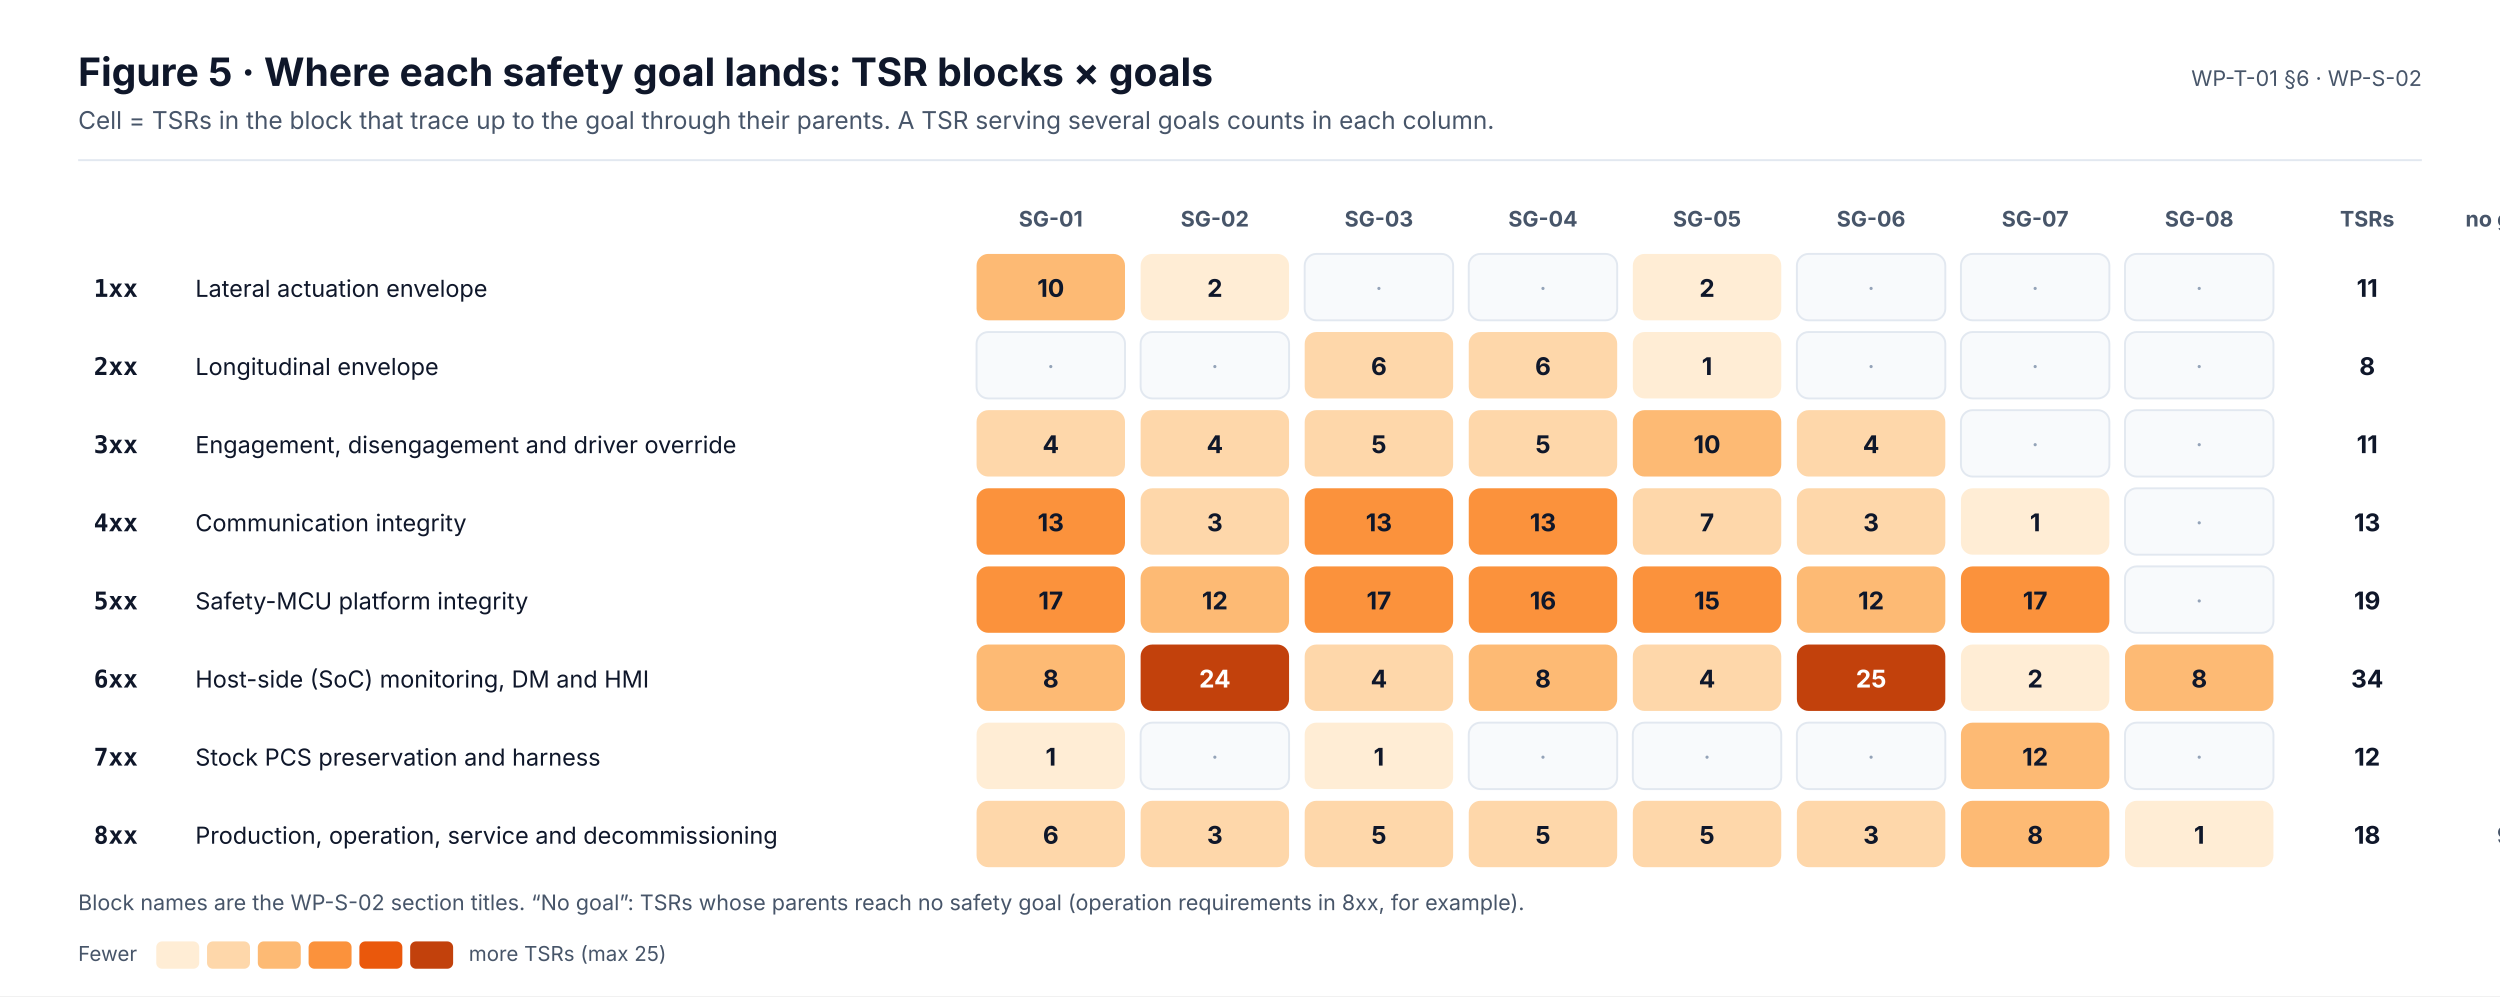
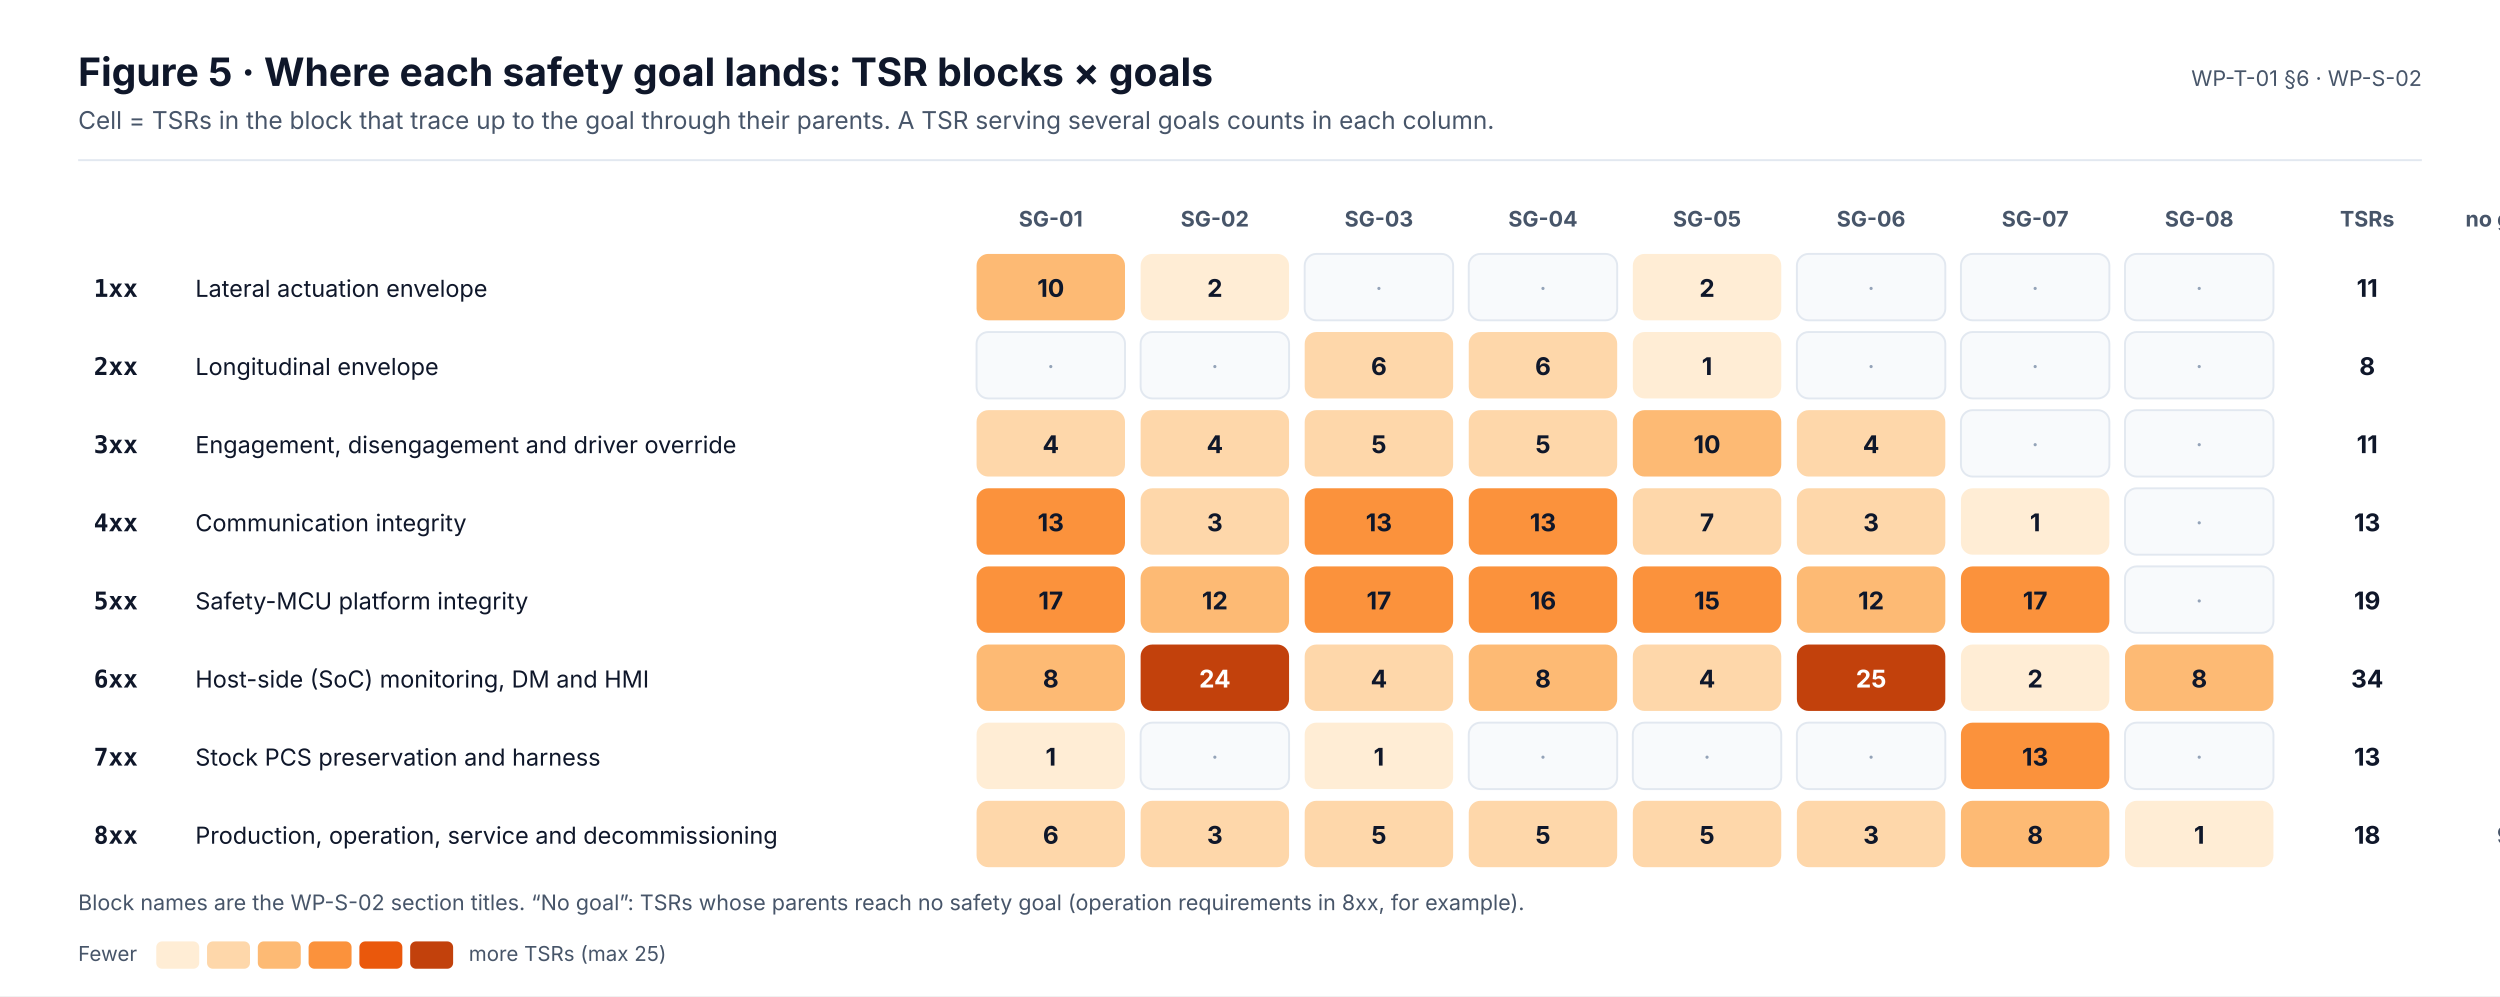
<svg xmlns="http://www.w3.org/2000/svg" width="1280" height="510" viewBox="0 0 1280 510" font-family="Inter, 'Segoe UI', Helvetica, Arial, sans-serif" role="img">
  <defs>
    <marker id="ink" viewBox="0 0 10 10" refX="9" refY="5" markerWidth="7" markerHeight="7" orient="auto-start-reverse">
      <path d="M0,0 L10,5 L0,10 z" fill="#0F172A" />
    </marker>
    <marker id="muted" viewBox="0 0 10 10" refX="9" refY="5" markerWidth="7" markerHeight="7" orient="auto-start-reverse">
      <path d="M0,0 L10,5 L0,10 z" fill="#475569" />
    </marker>
    <marker id="faint" viewBox="0 0 10 10" refX="9" refY="5" markerWidth="7" markerHeight="7" orient="auto-start-reverse">
      <path d="M0,0 L10,5 L0,10 z" fill="#94A3B8" />
    </marker>
    <marker id="safety" viewBox="0 0 10 10" refX="9" refY="5" markerWidth="7" markerHeight="7" orient="auto-start-reverse">
      <path d="M0,0 L10,5 L0,10 z" fill="#C2410C" />
    </marker>
    <marker id="sw" viewBox="0 0 10 10" refX="9" refY="5" markerWidth="7" markerHeight="7" orient="auto-start-reverse">
      <path d="M0,0 L10,5 L0,10 z" fill="#0F766E" />
    </marker>
    <marker id="hw" viewBox="0 0 10 10" refX="9" refY="5" markerWidth="7" markerHeight="7" orient="auto-start-reverse">
      <path d="M0,0 L10,5 L0,10 z" fill="#4F46E5" />
    </marker>
    <marker id="aou" viewBox="0 0 10 10" refX="9" refY="5" markerWidth="7" markerHeight="7" orient="auto-start-reverse">
      <path d="M0,0 L10,5 L0,10 z" fill="#D97706" />
    </marker>
    <marker id="red" viewBox="0 0 10 10" refX="9" refY="5" markerWidth="7" markerHeight="7" orient="auto-start-reverse">
      <path d="M0,0 L10,5 L0,10 z" fill="#D2553F" />
    </marker>
  </defs>
  <rect x="0" y="0" width="1280" height="510" rx="0" fill="#FFFFFF" stroke="none" stroke-width="0" />
  <text x="40" y="44" font-size="20" fill="#0F172A" font-weight="700">Figure 5 · Where each safety goal lands: TSR blocks × goals</text>
  <text x="40" y="66" font-size="12.5" fill="#475569">Cell = TSRs in the block that trace up to the goal through their parents. A TSR serving several goals counts in each column.</text>
  <text x="1240" y="44" font-size="11" fill="#475569" text-anchor="end">WP-T-01 §6 · WP-S-02</text>
  <line x1="40" y1="82" x2="1240" y2="82" stroke="#E2E8F0" stroke-width="1" />
  <text x="538" y="116" font-size="11" fill="#475569" font-weight="700" text-anchor="middle">SG-01</text>
  <text x="622" y="116" font-size="11" fill="#475569" font-weight="700" text-anchor="middle">SG-02</text>
  <text x="706" y="116" font-size="11" fill="#475569" font-weight="700" text-anchor="middle">SG-03</text>
  <text x="790" y="116" font-size="11" fill="#475569" font-weight="700" text-anchor="middle">SG-04</text>
  <text x="874" y="116" font-size="11" fill="#475569" font-weight="700" text-anchor="middle">SG-05</text>
  <text x="958" y="116" font-size="11" fill="#475569" font-weight="700" text-anchor="middle">SG-06</text>
  <text x="1042" y="116" font-size="11" fill="#475569" font-weight="700" text-anchor="middle">SG-07</text>
  <text x="1126" y="116" font-size="11" fill="#475569" font-weight="700" text-anchor="middle">SG-08</text>
  <text x="1212" y="116" font-size="11" fill="#475569" font-weight="700" text-anchor="middle">TSRs</text>
  <text x="1282" y="116" font-size="11" fill="#475569" font-weight="700" text-anchor="middle">no goal</text>
  <text x="48" y="152" font-size="12.5" fill="#0F172A" font-weight="700" font-family="'JetBrains Mono', 'SFMono-Regular', Menlo, Consolas, monospace">1xx</text>
  <text x="100" y="152" font-size="12" fill="#0F172A">Lateral actuation envelope</text>
  <rect x="500" y="130" width="76" height="34" rx="6" fill="#FDBA74" stroke="none" stroke-width="1" />
  <text x="538" y="152" font-size="12.5" fill="#0F172A" font-weight="700" text-anchor="middle">10</text>
  <rect x="584" y="130" width="76" height="34" rx="6" fill="#FFEDD5" stroke="none" stroke-width="1" />
  <text x="622" y="152" font-size="12.5" fill="#0F172A" font-weight="700" text-anchor="middle">2</text>
  <rect x="668" y="130" width="76" height="34" rx="6" fill="#F8FAFC" stroke="#E2E8F0" stroke-width="1" />
  <text x="706" y="152" font-size="12.5" fill="#94A3B8" text-anchor="middle">·</text>
  <rect x="752" y="130" width="76" height="34" rx="6" fill="#F8FAFC" stroke="#E2E8F0" stroke-width="1" />
  <text x="790" y="152" font-size="12.5" fill="#94A3B8" text-anchor="middle">·</text>
  <rect x="836" y="130" width="76" height="34" rx="6" fill="#FFEDD5" stroke="none" stroke-width="1" />
  <text x="874" y="152" font-size="12.5" fill="#0F172A" font-weight="700" text-anchor="middle">2</text>
  <rect x="920" y="130" width="76" height="34" rx="6" fill="#F8FAFC" stroke="#E2E8F0" stroke-width="1" />
  <text x="958" y="152" font-size="12.5" fill="#94A3B8" text-anchor="middle">·</text>
  <rect x="1004" y="130" width="76" height="34" rx="6" fill="#F8FAFC" stroke="#E2E8F0" stroke-width="1" />
  <text x="1042" y="152" font-size="12.5" fill="#94A3B8" text-anchor="middle">·</text>
  <rect x="1088" y="130" width="76" height="34" rx="6" fill="#F8FAFC" stroke="#E2E8F0" stroke-width="1" />
  <text x="1126" y="152" font-size="12.5" fill="#94A3B8" text-anchor="middle">·</text>
  <text x="1212" y="152" font-size="12.5" fill="#0F172A" font-weight="700" text-anchor="middle">11</text>
  <text x="1282" y="152" font-size="12" fill="#94A3B8" text-anchor="middle">·</text>
  <text x="48" y="192" font-size="12.5" fill="#0F172A" font-weight="700" font-family="'JetBrains Mono', 'SFMono-Regular', Menlo, Consolas, monospace">2xx</text>
  <text x="100" y="192" font-size="12" fill="#0F172A">Longitudinal envelope</text>
  <rect x="500" y="170" width="76" height="34" rx="6" fill="#F8FAFC" stroke="#E2E8F0" stroke-width="1" />
  <text x="538" y="192" font-size="12.5" fill="#94A3B8" text-anchor="middle">·</text>
  <rect x="584" y="170" width="76" height="34" rx="6" fill="#F8FAFC" stroke="#E2E8F0" stroke-width="1" />
  <text x="622" y="192" font-size="12.5" fill="#94A3B8" text-anchor="middle">·</text>
  <rect x="668" y="170" width="76" height="34" rx="6" fill="#FED7AA" stroke="none" stroke-width="1" />
  <text x="706" y="192" font-size="12.5" fill="#0F172A" font-weight="700" text-anchor="middle">6</text>
  <rect x="752" y="170" width="76" height="34" rx="6" fill="#FED7AA" stroke="none" stroke-width="1" />
  <text x="790" y="192" font-size="12.5" fill="#0F172A" font-weight="700" text-anchor="middle">6</text>
  <rect x="836" y="170" width="76" height="34" rx="6" fill="#FFEDD5" stroke="none" stroke-width="1" />
  <text x="874" y="192" font-size="12.5" fill="#0F172A" font-weight="700" text-anchor="middle">1</text>
  <rect x="920" y="170" width="76" height="34" rx="6" fill="#F8FAFC" stroke="#E2E8F0" stroke-width="1" />
  <text x="958" y="192" font-size="12.5" fill="#94A3B8" text-anchor="middle">·</text>
  <rect x="1004" y="170" width="76" height="34" rx="6" fill="#F8FAFC" stroke="#E2E8F0" stroke-width="1" />
  <text x="1042" y="192" font-size="12.5" fill="#94A3B8" text-anchor="middle">·</text>
  <rect x="1088" y="170" width="76" height="34" rx="6" fill="#F8FAFC" stroke="#E2E8F0" stroke-width="1" />
  <text x="1126" y="192" font-size="12.5" fill="#94A3B8" text-anchor="middle">·</text>
  <text x="1212" y="192" font-size="12.5" fill="#0F172A" font-weight="700" text-anchor="middle">8</text>
  <text x="1282" y="192" font-size="12" fill="#94A3B8" text-anchor="middle">·</text>
  <text x="48" y="232" font-size="12.5" fill="#0F172A" font-weight="700" font-family="'JetBrains Mono', 'SFMono-Regular', Menlo, Consolas, monospace">3xx</text>
  <text x="100" y="232" font-size="12" fill="#0F172A">Engagement, disengagement and driver override</text>
  <rect x="500" y="210" width="76" height="34" rx="6" fill="#FED7AA" stroke="none" stroke-width="1" />
  <text x="538" y="232" font-size="12.5" fill="#0F172A" font-weight="700" text-anchor="middle">4</text>
  <rect x="584" y="210" width="76" height="34" rx="6" fill="#FED7AA" stroke="none" stroke-width="1" />
  <text x="622" y="232" font-size="12.5" fill="#0F172A" font-weight="700" text-anchor="middle">4</text>
  <rect x="668" y="210" width="76" height="34" rx="6" fill="#FED7AA" stroke="none" stroke-width="1" />
  <text x="706" y="232" font-size="12.5" fill="#0F172A" font-weight="700" text-anchor="middle">5</text>
  <rect x="752" y="210" width="76" height="34" rx="6" fill="#FED7AA" stroke="none" stroke-width="1" />
  <text x="790" y="232" font-size="12.5" fill="#0F172A" font-weight="700" text-anchor="middle">5</text>
  <rect x="836" y="210" width="76" height="34" rx="6" fill="#FDBA74" stroke="none" stroke-width="1" />
  <text x="874" y="232" font-size="12.5" fill="#0F172A" font-weight="700" text-anchor="middle">10</text>
  <rect x="920" y="210" width="76" height="34" rx="6" fill="#FED7AA" stroke="none" stroke-width="1" />
  <text x="958" y="232" font-size="12.5" fill="#0F172A" font-weight="700" text-anchor="middle">4</text>
  <rect x="1004" y="210" width="76" height="34" rx="6" fill="#F8FAFC" stroke="#E2E8F0" stroke-width="1" />
  <text x="1042" y="232" font-size="12.5" fill="#94A3B8" text-anchor="middle">·</text>
  <rect x="1088" y="210" width="76" height="34" rx="6" fill="#F8FAFC" stroke="#E2E8F0" stroke-width="1" />
  <text x="1126" y="232" font-size="12.5" fill="#94A3B8" text-anchor="middle">·</text>
  <text x="1212" y="232" font-size="12.5" fill="#0F172A" font-weight="700" text-anchor="middle">11</text>
  <text x="1282" y="232" font-size="12" fill="#94A3B8" text-anchor="middle">·</text>
  <text x="48" y="272" font-size="12.5" fill="#0F172A" font-weight="700" font-family="'JetBrains Mono', 'SFMono-Regular', Menlo, Consolas, monospace">4xx</text>
  <text x="100" y="272" font-size="12" fill="#0F172A">Communication integrity</text>
  <rect x="500" y="250" width="76" height="34" rx="6" fill="#FB923C" stroke="none" stroke-width="1" />
  <text x="538" y="272" font-size="12.5" fill="#0F172A" font-weight="700" text-anchor="middle">13</text>
  <rect x="584" y="250" width="76" height="34" rx="6" fill="#FED7AA" stroke="none" stroke-width="1" />
  <text x="622" y="272" font-size="12.5" fill="#0F172A" font-weight="700" text-anchor="middle">3</text>
  <rect x="668" y="250" width="76" height="34" rx="6" fill="#FB923C" stroke="none" stroke-width="1" />
  <text x="706" y="272" font-size="12.5" fill="#0F172A" font-weight="700" text-anchor="middle">13</text>
  <rect x="752" y="250" width="76" height="34" rx="6" fill="#FB923C" stroke="none" stroke-width="1" />
  <text x="790" y="272" font-size="12.5" fill="#0F172A" font-weight="700" text-anchor="middle">13</text>
  <rect x="836" y="250" width="76" height="34" rx="6" fill="#FED7AA" stroke="none" stroke-width="1" />
  <text x="874" y="272" font-size="12.5" fill="#0F172A" font-weight="700" text-anchor="middle">7</text>
  <rect x="920" y="250" width="76" height="34" rx="6" fill="#FED7AA" stroke="none" stroke-width="1" />
  <text x="958" y="272" font-size="12.5" fill="#0F172A" font-weight="700" text-anchor="middle">3</text>
  <rect x="1004" y="250" width="76" height="34" rx="6" fill="#FFEDD5" stroke="none" stroke-width="1" />
  <text x="1042" y="272" font-size="12.5" fill="#0F172A" font-weight="700" text-anchor="middle">1</text>
  <rect x="1088" y="250" width="76" height="34" rx="6" fill="#F8FAFC" stroke="#E2E8F0" stroke-width="1" />
  <text x="1126" y="272" font-size="12.5" fill="#94A3B8" text-anchor="middle">·</text>
  <text x="1212" y="272" font-size="12.5" fill="#0F172A" font-weight="700" text-anchor="middle">13</text>
  <text x="1282" y="272" font-size="12" fill="#94A3B8" text-anchor="middle">·</text>
  <text x="48" y="312" font-size="12.5" fill="#0F172A" font-weight="700" font-family="'JetBrains Mono', 'SFMono-Regular', Menlo, Consolas, monospace">5xx</text>
  <text x="100" y="312" font-size="12" fill="#0F172A">Safety-MCU platform integrity</text>
  <rect x="500" y="290" width="76" height="34" rx="6" fill="#FB923C" stroke="none" stroke-width="1" />
  <text x="538" y="312" font-size="12.5" fill="#0F172A" font-weight="700" text-anchor="middle">17</text>
  <rect x="584" y="290" width="76" height="34" rx="6" fill="#FDBA74" stroke="none" stroke-width="1" />
  <text x="622" y="312" font-size="12.5" fill="#0F172A" font-weight="700" text-anchor="middle">12</text>
  <rect x="668" y="290" width="76" height="34" rx="6" fill="#FB923C" stroke="none" stroke-width="1" />
  <text x="706" y="312" font-size="12.5" fill="#0F172A" font-weight="700" text-anchor="middle">17</text>
  <rect x="752" y="290" width="76" height="34" rx="6" fill="#FB923C" stroke="none" stroke-width="1" />
  <text x="790" y="312" font-size="12.5" fill="#0F172A" font-weight="700" text-anchor="middle">16</text>
  <rect x="836" y="290" width="76" height="34" rx="6" fill="#FB923C" stroke="none" stroke-width="1" />
  <text x="874" y="312" font-size="12.5" fill="#0F172A" font-weight="700" text-anchor="middle">15</text>
  <rect x="920" y="290" width="76" height="34" rx="6" fill="#FDBA74" stroke="none" stroke-width="1" />
  <text x="958" y="312" font-size="12.5" fill="#0F172A" font-weight="700" text-anchor="middle">12</text>
  <rect x="1004" y="290" width="76" height="34" rx="6" fill="#FB923C" stroke="none" stroke-width="1" />
  <text x="1042" y="312" font-size="12.5" fill="#0F172A" font-weight="700" text-anchor="middle">17</text>
  <rect x="1088" y="290" width="76" height="34" rx="6" fill="#F8FAFC" stroke="#E2E8F0" stroke-width="1" />
  <text x="1126" y="312" font-size="12.5" fill="#94A3B8" text-anchor="middle">·</text>
  <text x="1212" y="312" font-size="12.5" fill="#0F172A" font-weight="700" text-anchor="middle">19</text>
  <text x="1282" y="312" font-size="12" fill="#94A3B8" text-anchor="middle">·</text>
  <text x="48" y="352" font-size="12.5" fill="#0F172A" font-weight="700" font-family="'JetBrains Mono', 'SFMono-Regular', Menlo, Consolas, monospace">6xx</text>
  <text x="100" y="352" font-size="12" fill="#0F172A">Host-side (SoC) monitoring, DM and HMI</text>
  <rect x="500" y="330" width="76" height="34" rx="6" fill="#FDBA74" stroke="none" stroke-width="1" />
  <text x="538" y="352" font-size="12.5" fill="#0F172A" font-weight="700" text-anchor="middle">8</text>
  <rect x="584" y="330" width="76" height="34" rx="6" fill="#C2410C" stroke="none" stroke-width="1" />
  <text x="622" y="352" font-size="12.5" fill="#FFFFFF" font-weight="700" text-anchor="middle">24</text>
  <rect x="668" y="330" width="76" height="34" rx="6" fill="#FED7AA" stroke="none" stroke-width="1" />
  <text x="706" y="352" font-size="12.5" fill="#0F172A" font-weight="700" text-anchor="middle">4</text>
  <rect x="752" y="330" width="76" height="34" rx="6" fill="#FDBA74" stroke="none" stroke-width="1" />
  <text x="790" y="352" font-size="12.5" fill="#0F172A" font-weight="700" text-anchor="middle">8</text>
  <rect x="836" y="330" width="76" height="34" rx="6" fill="#FED7AA" stroke="none" stroke-width="1" />
  <text x="874" y="352" font-size="12.5" fill="#0F172A" font-weight="700" text-anchor="middle">4</text>
  <rect x="920" y="330" width="76" height="34" rx="6" fill="#C2410C" stroke="none" stroke-width="1" />
  <text x="958" y="352" font-size="12.5" fill="#FFFFFF" font-weight="700" text-anchor="middle">25</text>
  <rect x="1004" y="330" width="76" height="34" rx="6" fill="#FFEDD5" stroke="none" stroke-width="1" />
  <text x="1042" y="352" font-size="12.5" fill="#0F172A" font-weight="700" text-anchor="middle">2</text>
  <rect x="1088" y="330" width="76" height="34" rx="6" fill="#FDBA74" stroke="none" stroke-width="1" />
  <text x="1126" y="352" font-size="12.5" fill="#0F172A" font-weight="700" text-anchor="middle">8</text>
  <text x="1212" y="352" font-size="12.5" fill="#0F172A" font-weight="700" text-anchor="middle">34</text>
  <text x="1282" y="352" font-size="12" fill="#94A3B8" text-anchor="middle">·</text>
  <text x="48" y="392" font-size="12.5" fill="#0F172A" font-weight="700" font-family="'JetBrains Mono', 'SFMono-Regular', Menlo, Consolas, monospace">7xx</text>
  <text x="100" y="392" font-size="12" fill="#0F172A">Stock PCS preservation and harness</text>
  <rect x="500" y="370" width="76" height="34" rx="6" fill="#FFEDD5" stroke="none" stroke-width="1" />
  <text x="538" y="392" font-size="12.5" fill="#0F172A" font-weight="700" text-anchor="middle">1</text>
  <rect x="584" y="370" width="76" height="34" rx="6" fill="#F8FAFC" stroke="#E2E8F0" stroke-width="1" />
  <text x="622" y="392" font-size="12.5" fill="#94A3B8" text-anchor="middle">·</text>
  <rect x="668" y="370" width="76" height="34" rx="6" fill="#FFEDD5" stroke="none" stroke-width="1" />
  <text x="706" y="392" font-size="12.5" fill="#0F172A" font-weight="700" text-anchor="middle">1</text>
  <rect x="752" y="370" width="76" height="34" rx="6" fill="#F8FAFC" stroke="#E2E8F0" stroke-width="1" />
  <text x="790" y="392" font-size="12.5" fill="#94A3B8" text-anchor="middle">·</text>
  <rect x="836" y="370" width="76" height="34" rx="6" fill="#F8FAFC" stroke="#E2E8F0" stroke-width="1" />
  <text x="874" y="392" font-size="12.5" fill="#94A3B8" text-anchor="middle">·</text>
  <rect x="920" y="370" width="76" height="34" rx="6" fill="#F8FAFC" stroke="#E2E8F0" stroke-width="1" />
  <text x="958" y="392" font-size="12.5" fill="#94A3B8" text-anchor="middle">·</text>
-   <rect x="1004" y="370" width="76" height="34" rx="6" fill="#FDBA74" stroke="none" stroke-width="1" />
-   <text x="1042" y="392" font-size="12.5" fill="#0F172A" font-weight="700" text-anchor="middle">12</text>
+   <rect x="1004" y="370" width="76" height="34" rx="6" fill="#FB923C" stroke="none" stroke-width="1" />
+   <text x="1042" y="392" font-size="12.5" fill="#0F172A" font-weight="700" text-anchor="middle">13</text>
  <rect x="1088" y="370" width="76" height="34" rx="6" fill="#F8FAFC" stroke="#E2E8F0" stroke-width="1" />
  <text x="1126" y="392" font-size="12.5" fill="#94A3B8" text-anchor="middle">·</text>
-   <text x="1212" y="392" font-size="12.5" fill="#0F172A" font-weight="700" text-anchor="middle">12</text>
+   <text x="1212" y="392" font-size="12.5" fill="#0F172A" font-weight="700" text-anchor="middle">13</text>
  <text x="1282" y="392" font-size="12" fill="#94A3B8" text-anchor="middle">·</text>
  <text x="48" y="432" font-size="12.5" fill="#0F172A" font-weight="700" font-family="'JetBrains Mono', 'SFMono-Regular', Menlo, Consolas, monospace">8xx</text>
  <text x="100" y="432" font-size="12" fill="#0F172A">Production, operation, service and decommissioning</text>
  <rect x="500" y="410" width="76" height="34" rx="6" fill="#FED7AA" stroke="none" stroke-width="1" />
  <text x="538" y="432" font-size="12.5" fill="#0F172A" font-weight="700" text-anchor="middle">6</text>
  <rect x="584" y="410" width="76" height="34" rx="6" fill="#FED7AA" stroke="none" stroke-width="1" />
  <text x="622" y="432" font-size="12.5" fill="#0F172A" font-weight="700" text-anchor="middle">3</text>
  <rect x="668" y="410" width="76" height="34" rx="6" fill="#FED7AA" stroke="none" stroke-width="1" />
  <text x="706" y="432" font-size="12.5" fill="#0F172A" font-weight="700" text-anchor="middle">5</text>
  <rect x="752" y="410" width="76" height="34" rx="6" fill="#FED7AA" stroke="none" stroke-width="1" />
  <text x="790" y="432" font-size="12.5" fill="#0F172A" font-weight="700" text-anchor="middle">5</text>
  <rect x="836" y="410" width="76" height="34" rx="6" fill="#FED7AA" stroke="none" stroke-width="1" />
  <text x="874" y="432" font-size="12.5" fill="#0F172A" font-weight="700" text-anchor="middle">5</text>
  <rect x="920" y="410" width="76" height="34" rx="6" fill="#FED7AA" stroke="none" stroke-width="1" />
  <text x="958" y="432" font-size="12.5" fill="#0F172A" font-weight="700" text-anchor="middle">3</text>
  <rect x="1004" y="410" width="76" height="34" rx="6" fill="#FDBA74" stroke="none" stroke-width="1" />
  <text x="1042" y="432" font-size="12.5" fill="#0F172A" font-weight="700" text-anchor="middle">8</text>
  <rect x="1088" y="410" width="76" height="34" rx="6" fill="#FFEDD5" stroke="none" stroke-width="1" />
  <text x="1126" y="432" font-size="12.5" fill="#0F172A" font-weight="700" text-anchor="middle">1</text>
  <text x="1212" y="432" font-size="12.5" fill="#0F172A" font-weight="700" text-anchor="middle">18</text>
  <text x="1282" y="432" font-size="12" fill="#475569" text-anchor="middle">9</text>
  <text x="40" y="466" font-size="11" fill="#475569">Block names are the WP-S-02 section titles. “No goal”: TSRs whose parents reach no safety goal (operation requirements in 8xx, for example).</text>
  <text x="40" y="492" font-size="10.5" fill="#475569">Fewer</text>
  <rect x="80" y="482" width="22" height="14" rx="3" fill="#FFEDD5" stroke="none" stroke-width="0" />
  <rect x="106" y="482" width="22" height="14" rx="3" fill="#FED7AA" stroke="none" stroke-width="0" />
  <rect x="132" y="482" width="22" height="14" rx="3" fill="#FDBA74" stroke="none" stroke-width="0" />
  <rect x="158" y="482" width="22" height="14" rx="3" fill="#FB923C" stroke="none" stroke-width="0" />
  <rect x="184" y="482" width="22" height="14" rx="3" fill="#EA580C" stroke="none" stroke-width="0" />
  <rect x="210" y="482" width="22" height="14" rx="3" fill="#C2410C" stroke="none" stroke-width="0" />
  <text x="240" y="492" font-size="10.5" fill="#475569">more TSRs (max 25)</text>
</svg>
